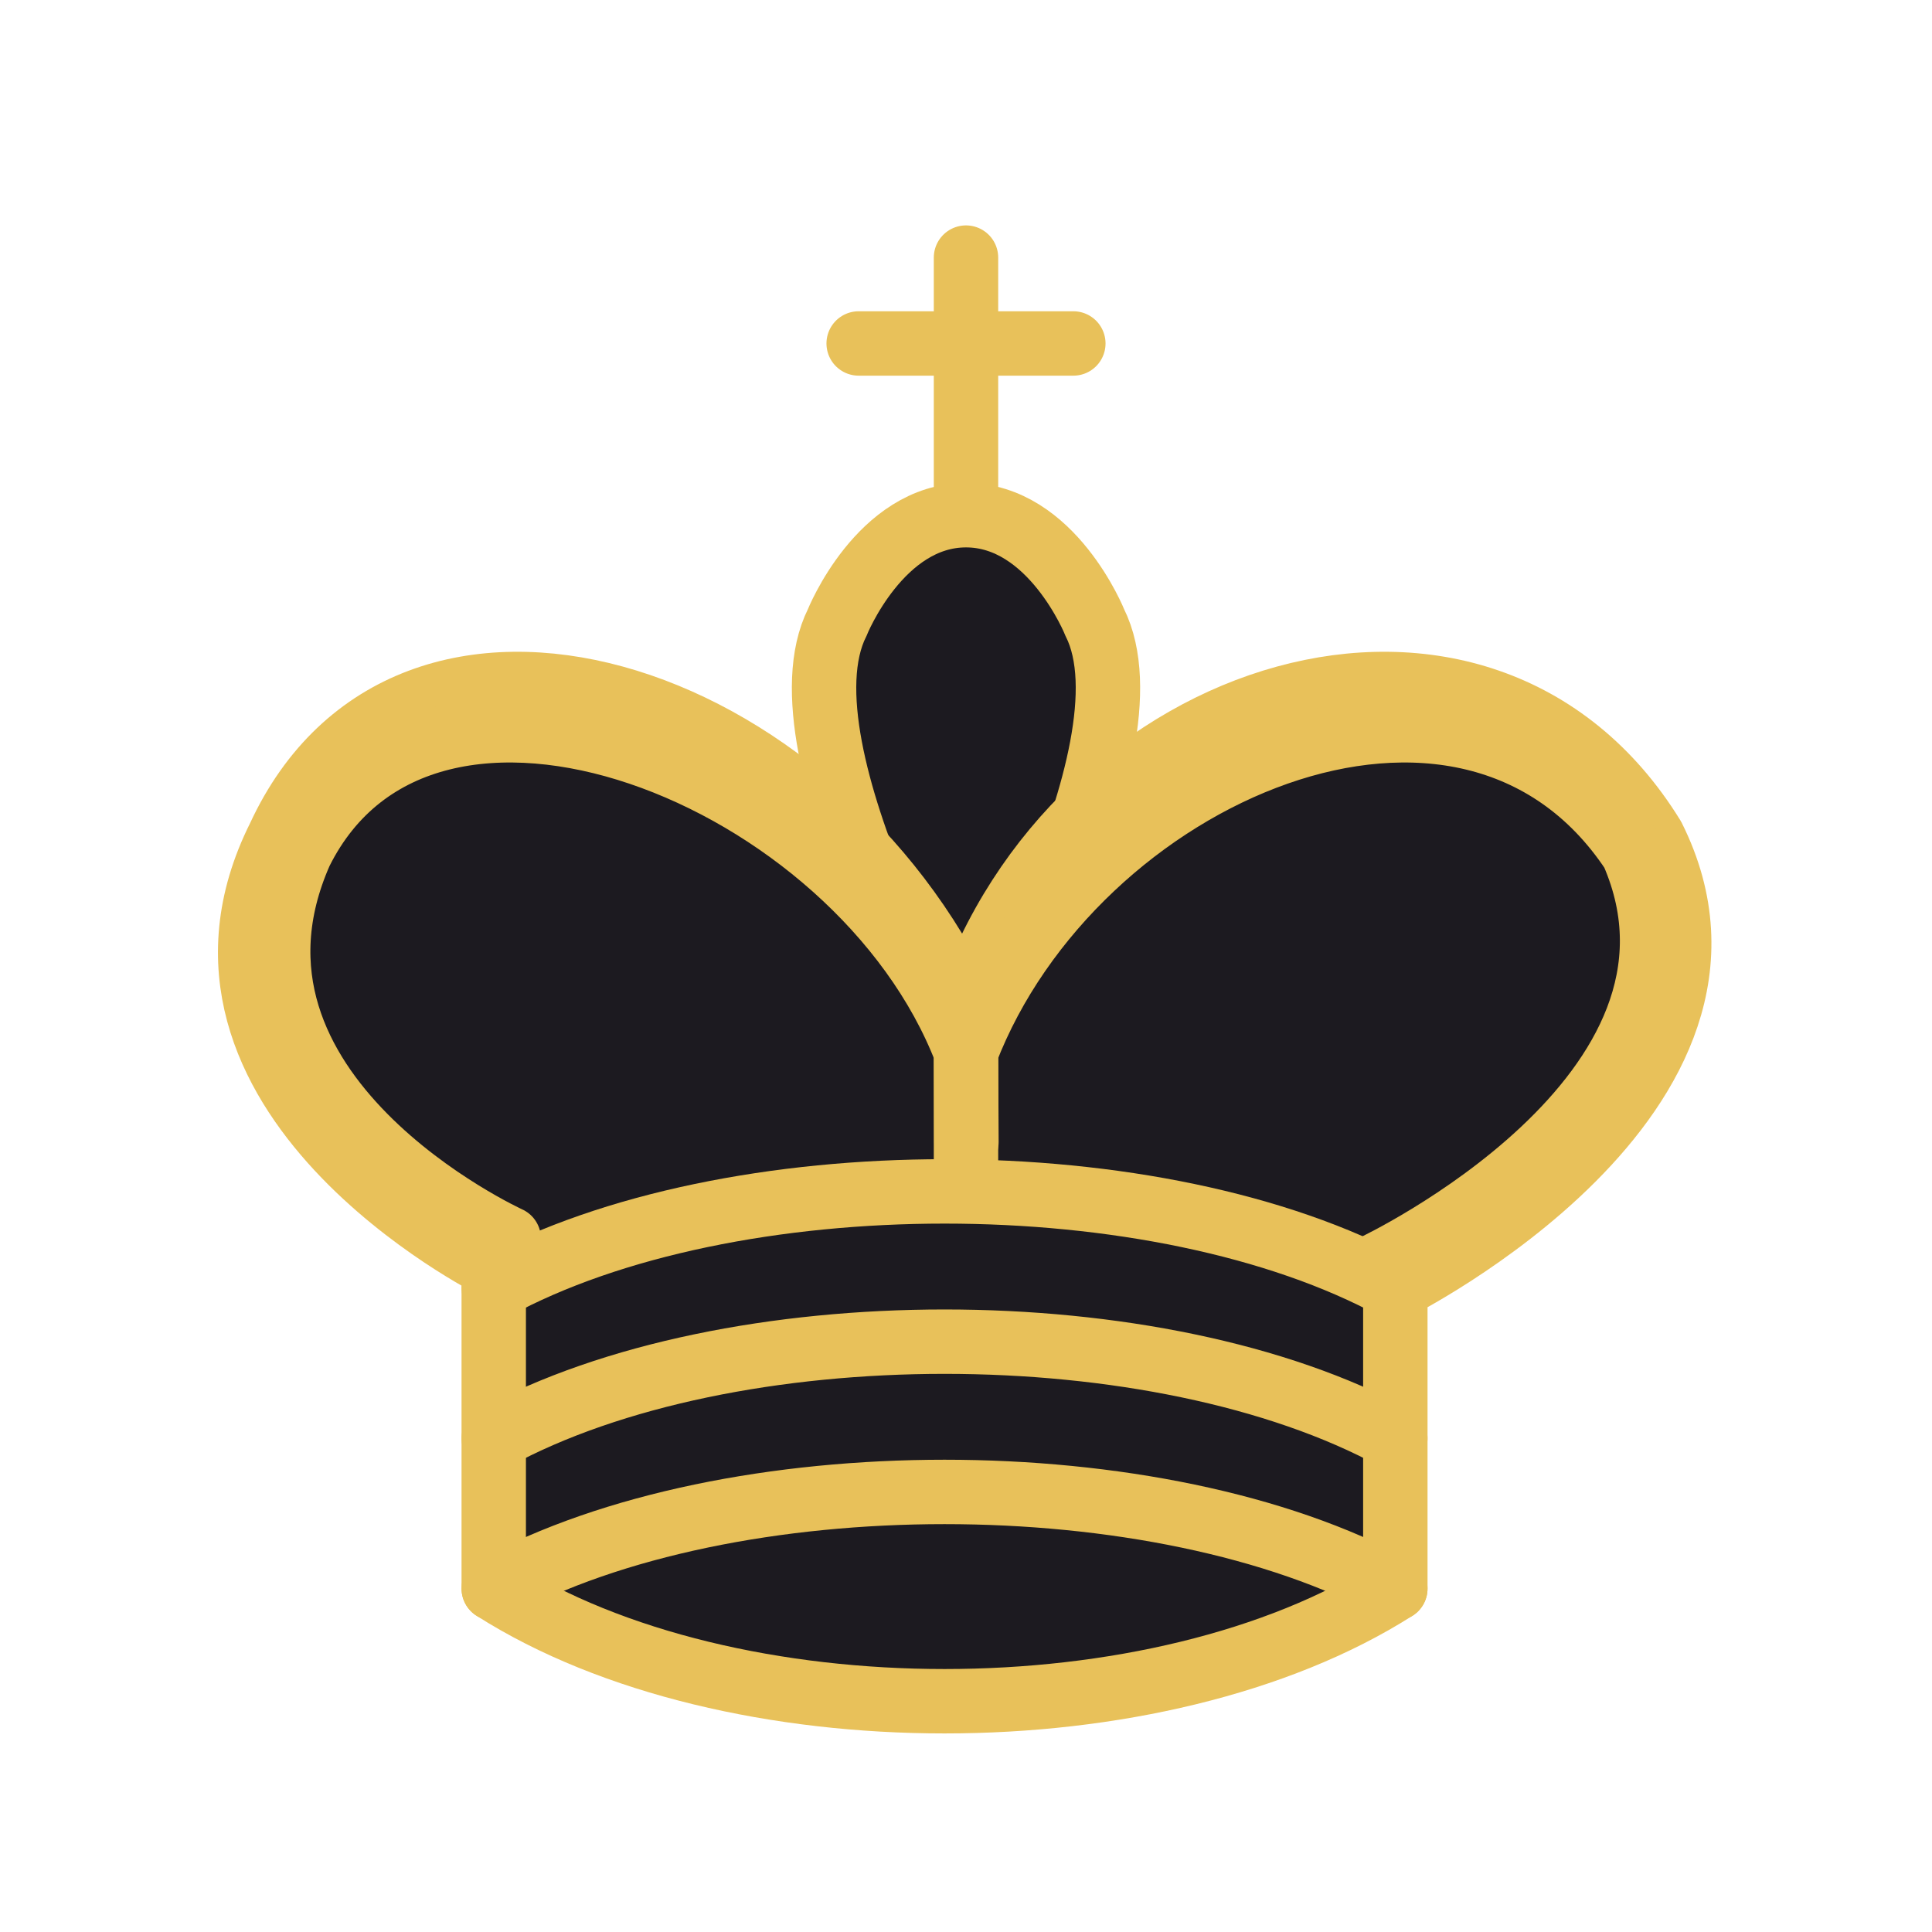
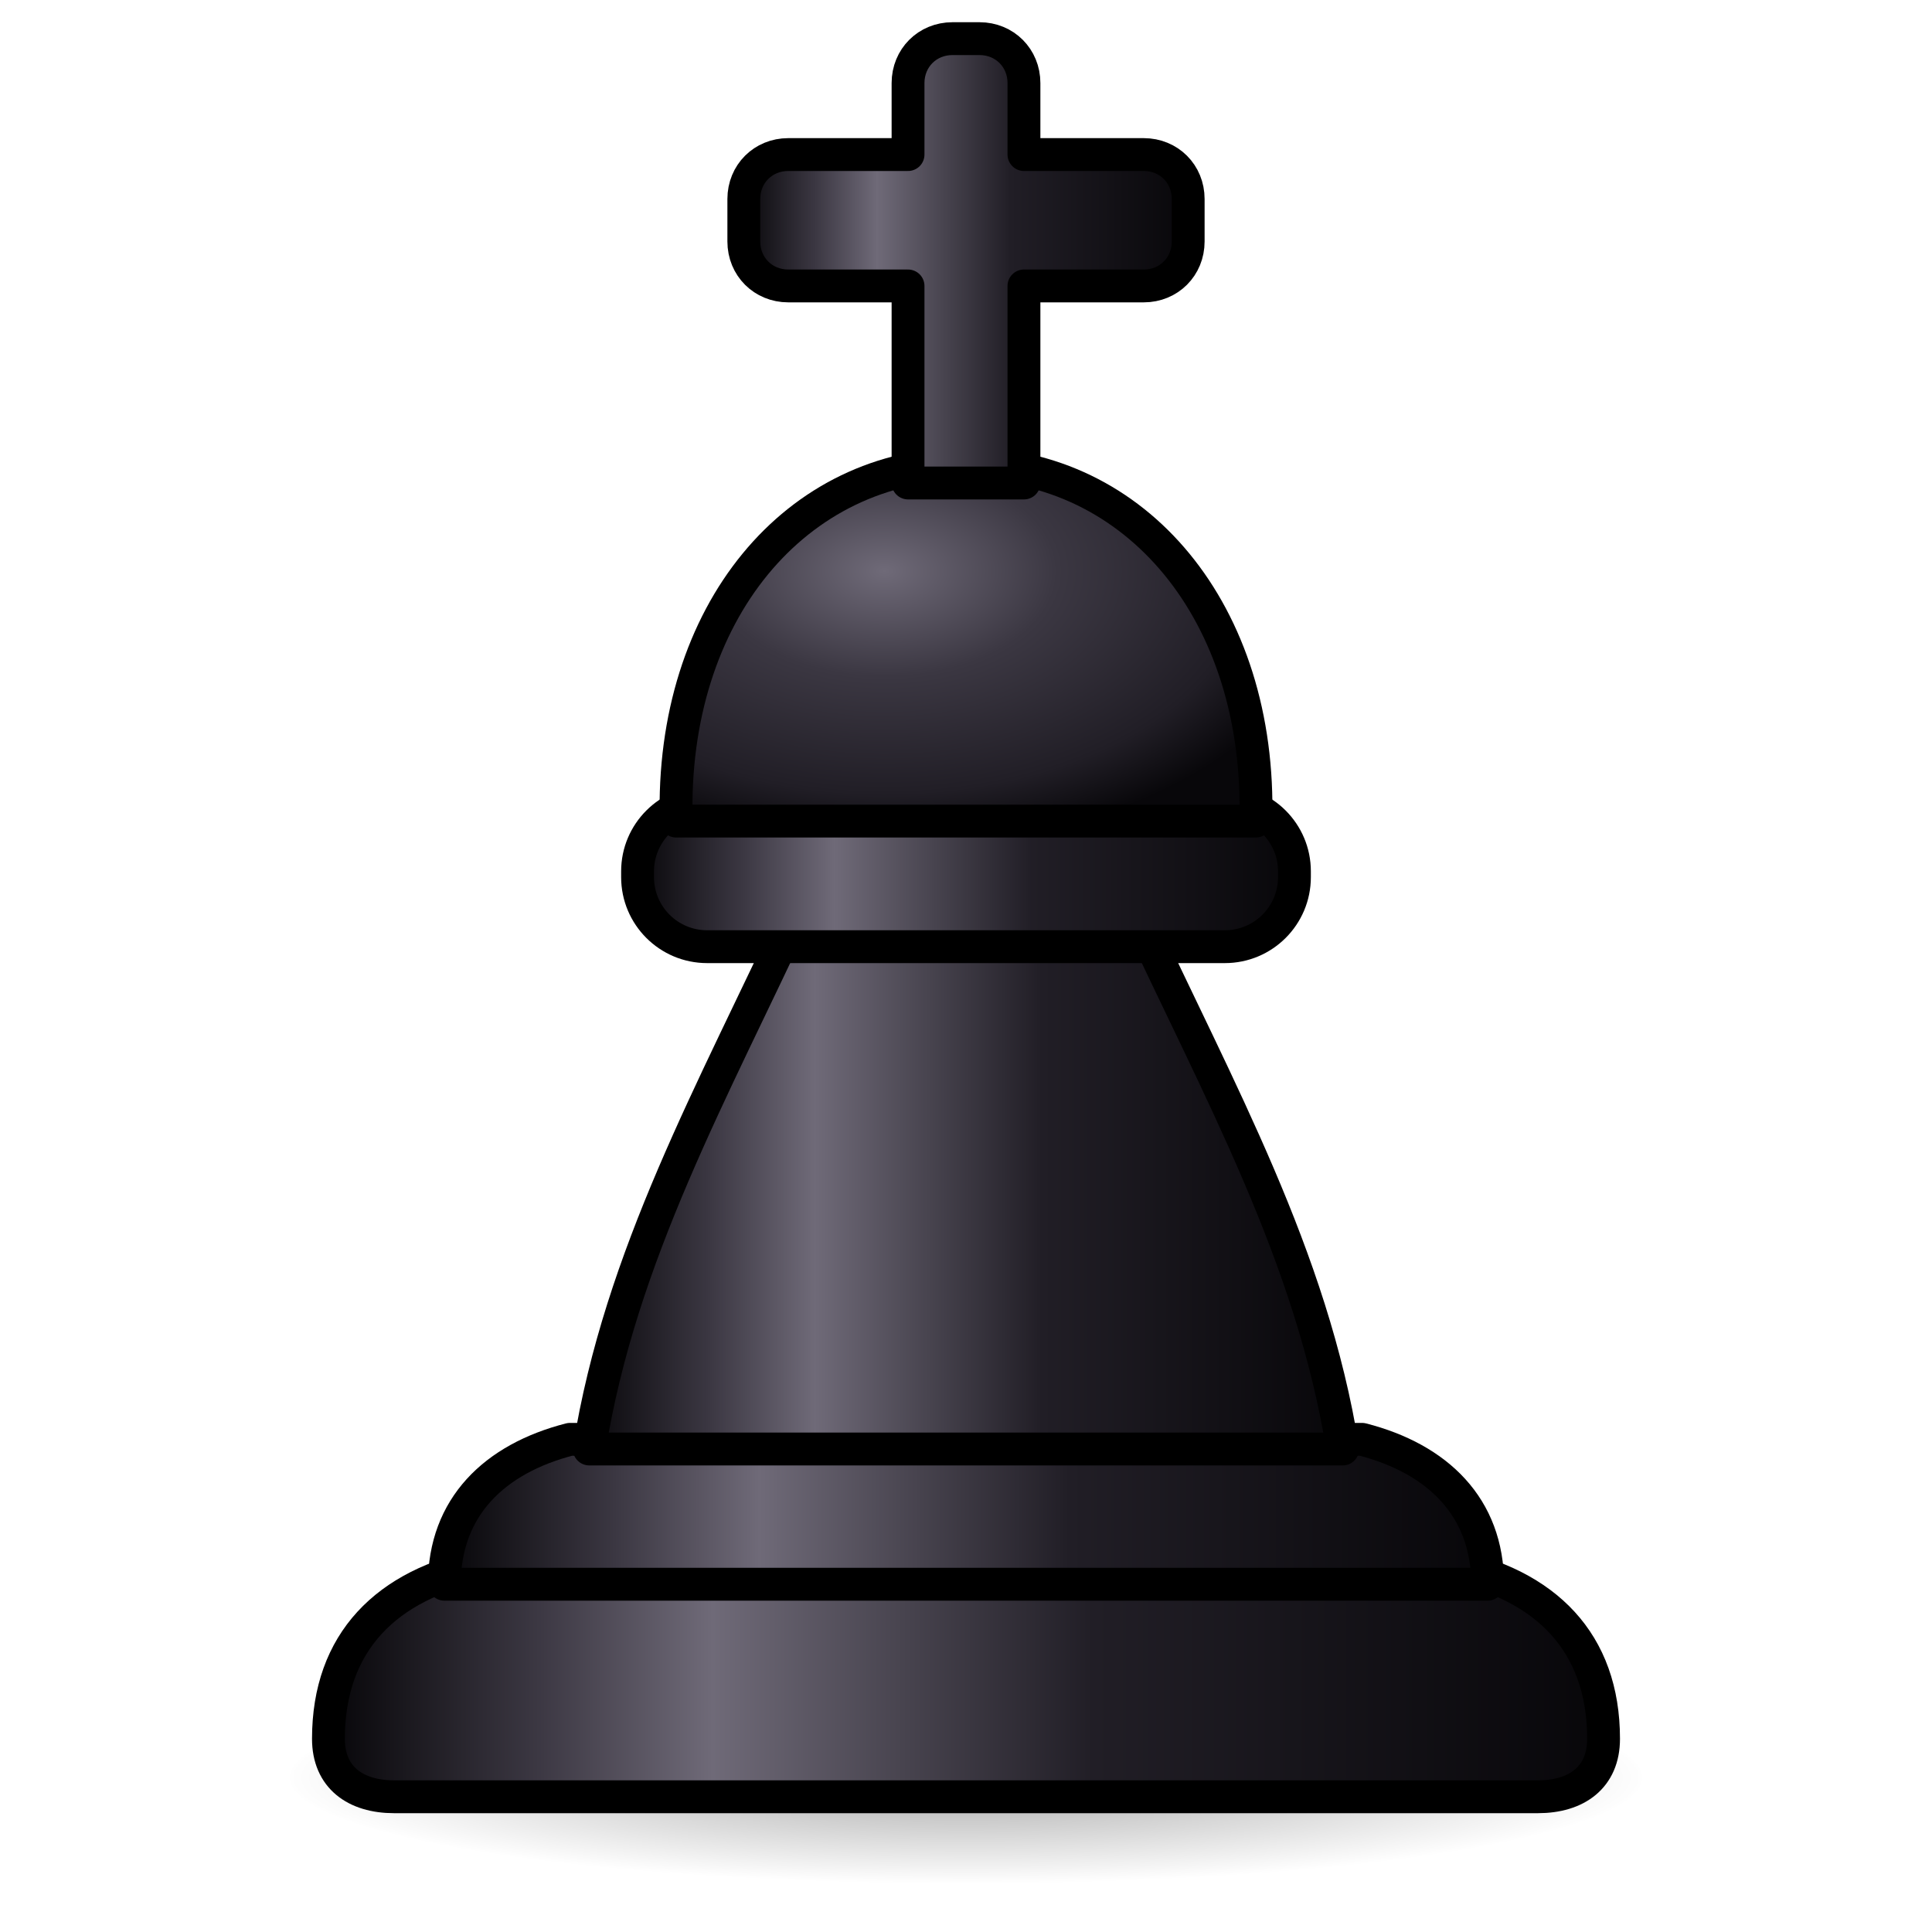
- <svg xmlns="http://www.w3.org/2000/svg" width="45" height="45">
-   <g fill="#1C1A20">
-     <g fill="none" fill-rule="evenodd" stroke="#E8C15A" stroke-width="1.5" stroke-linecap="round" stroke-linejoin="round">
-       <path d="M22.5 11.63V6" stroke-linejoin="miter" />
-       <path d="M22.5 25s4.5-7.5 3-10.5c0 0-1-2.5-3-2.5s-3 2.5-3 2.5c-1.5 3 3 10.5 3 10.5" fill="#1C1A20" stroke-linecap="butt" stroke-linejoin="miter" />
-       <path d="M11.5 37c5.5 3.5 15.5 3.5 21 0v-7s9-4.5 6-10.5c-4-6.5-13.5-3.5-16 4V27v-3.5c-3.5-7.5-13-10.5-16-4-3 6 5 10 5 10V37z" fill="#1C1A20" />
-       <path d="M20 8h5" stroke-linejoin="miter" />
-       <path d="M32 29.5s8.5-4 6.03-9.65C34.15 14 25 18 22.5 24.5l.01 2.1-.01-2.1C20 18 9.906 14 6.997 19.85c-2.497 5.65 4.853 9 4.853 9" stroke="#E8C15A" />
-       <path d="M11.5 30c5.5-3 15.5-3 21 0m-21 3.5c5.5-3 15.5-3 21 0m-21 3.5c5.5-3 15.5-3 21 0" stroke="#E8C15A" />
-     </g>
+ <svg xmlns="http://www.w3.org/2000/svg" width="45" height="45" viewBox="0 0 100 100">
+   <defs>
+     <linearGradient id="zy" x1="0" y1="0" x2="1" y2="0">
+       <stop offset="0" stop-color="#08070A" />
+       <stop offset=".16" stop-color="#3B3742" />
+       <stop offset=".3" stop-color="#6F6A78" />
+       <stop offset=".6" stop-color="#211E26" />
+       <stop offset="1" stop-color="#08070A" />
+     </linearGradient>
+     <radialGradient id="ku" cx=".36" cy=".3" r=".78">
+       <stop offset="0" stop-color="#6F6A78" />
+       <stop offset=".38" stop-color="#3B3742" />
+       <stop offset=".8" stop-color="#211E26" />
+       <stop offset="1" stop-color="#08070A" />
+     </radialGradient>
+     <radialGradient id="sch" cx=".5" cy=".5" r=".5">
+       <stop offset="0" stop-color="#000" stop-opacity=".34" />
+       <stop offset="1" stop-color="#000" stop-opacity="0" />
+     </radialGradient>
+   </defs>
+   <ellipse cx="50" cy="92" rx="35" ry="5.5" fill="url(#sch)" />
+   <g fill="url(#zy)" stroke="#000000" stroke-width="1.7" stroke-linejoin="round">
+     <path d="M17 90c0-5 3-8 8-9h50c5 1 8 4 8 9 0 2-1.4 3-3.4 3H20.4C18.4 93 17 92 17 90z" />
+   </g>
+   <g fill="url(#zy)" stroke="#000000" stroke-width="1.7" stroke-linejoin="round">
+     <path d="M23 82c0-4 2.6-6.5 6.5-7.5h41c3.9 1 6.5 3.5 6.5 7.5z" />
+   </g>
+   <g fill="url(#zy)" stroke="#000000" stroke-width="1.7" stroke-linejoin="round">
+     <path d="M30.5 75c1.6-10 6.4-18.5 10.8-28h17.4c4.4 9.5 9.2 18 10.8 28z" />
+   </g>
+   <g fill="url(#zy)" stroke="#000000" stroke-width="1.7" stroke-linejoin="round">
+     <rect x="33" y="41.5" width="34" height="7.5" rx="3.6" />
+   </g>
+   <g fill="url(#ku)" stroke="#000000" stroke-width="1.7" stroke-linejoin="round">
+     <path d="M35 42.5c-.3-10.8 6.2-18.5 15-18.5s15.3 7.7 15 18.5z" />
+   </g>
+   <g fill="url(#zy)" stroke="#000000" stroke-width="1.7" stroke-linejoin="round">
+     <path d="M47 25V14.8h-6.2c-1.3 0-2.3-1-2.3-2.3v-2.2c0-1.3 1-2.3 2.3-2.3H47V4.3C47 3 48 2 49.3 2h1.4C52 2 53 3 53 4.3V8h6.2c1.3 0 2.3 1 2.3 2.3v2.2c0 1.3-1 2.3-2.3 2.3H53V25z" />
  </g>
</svg>
